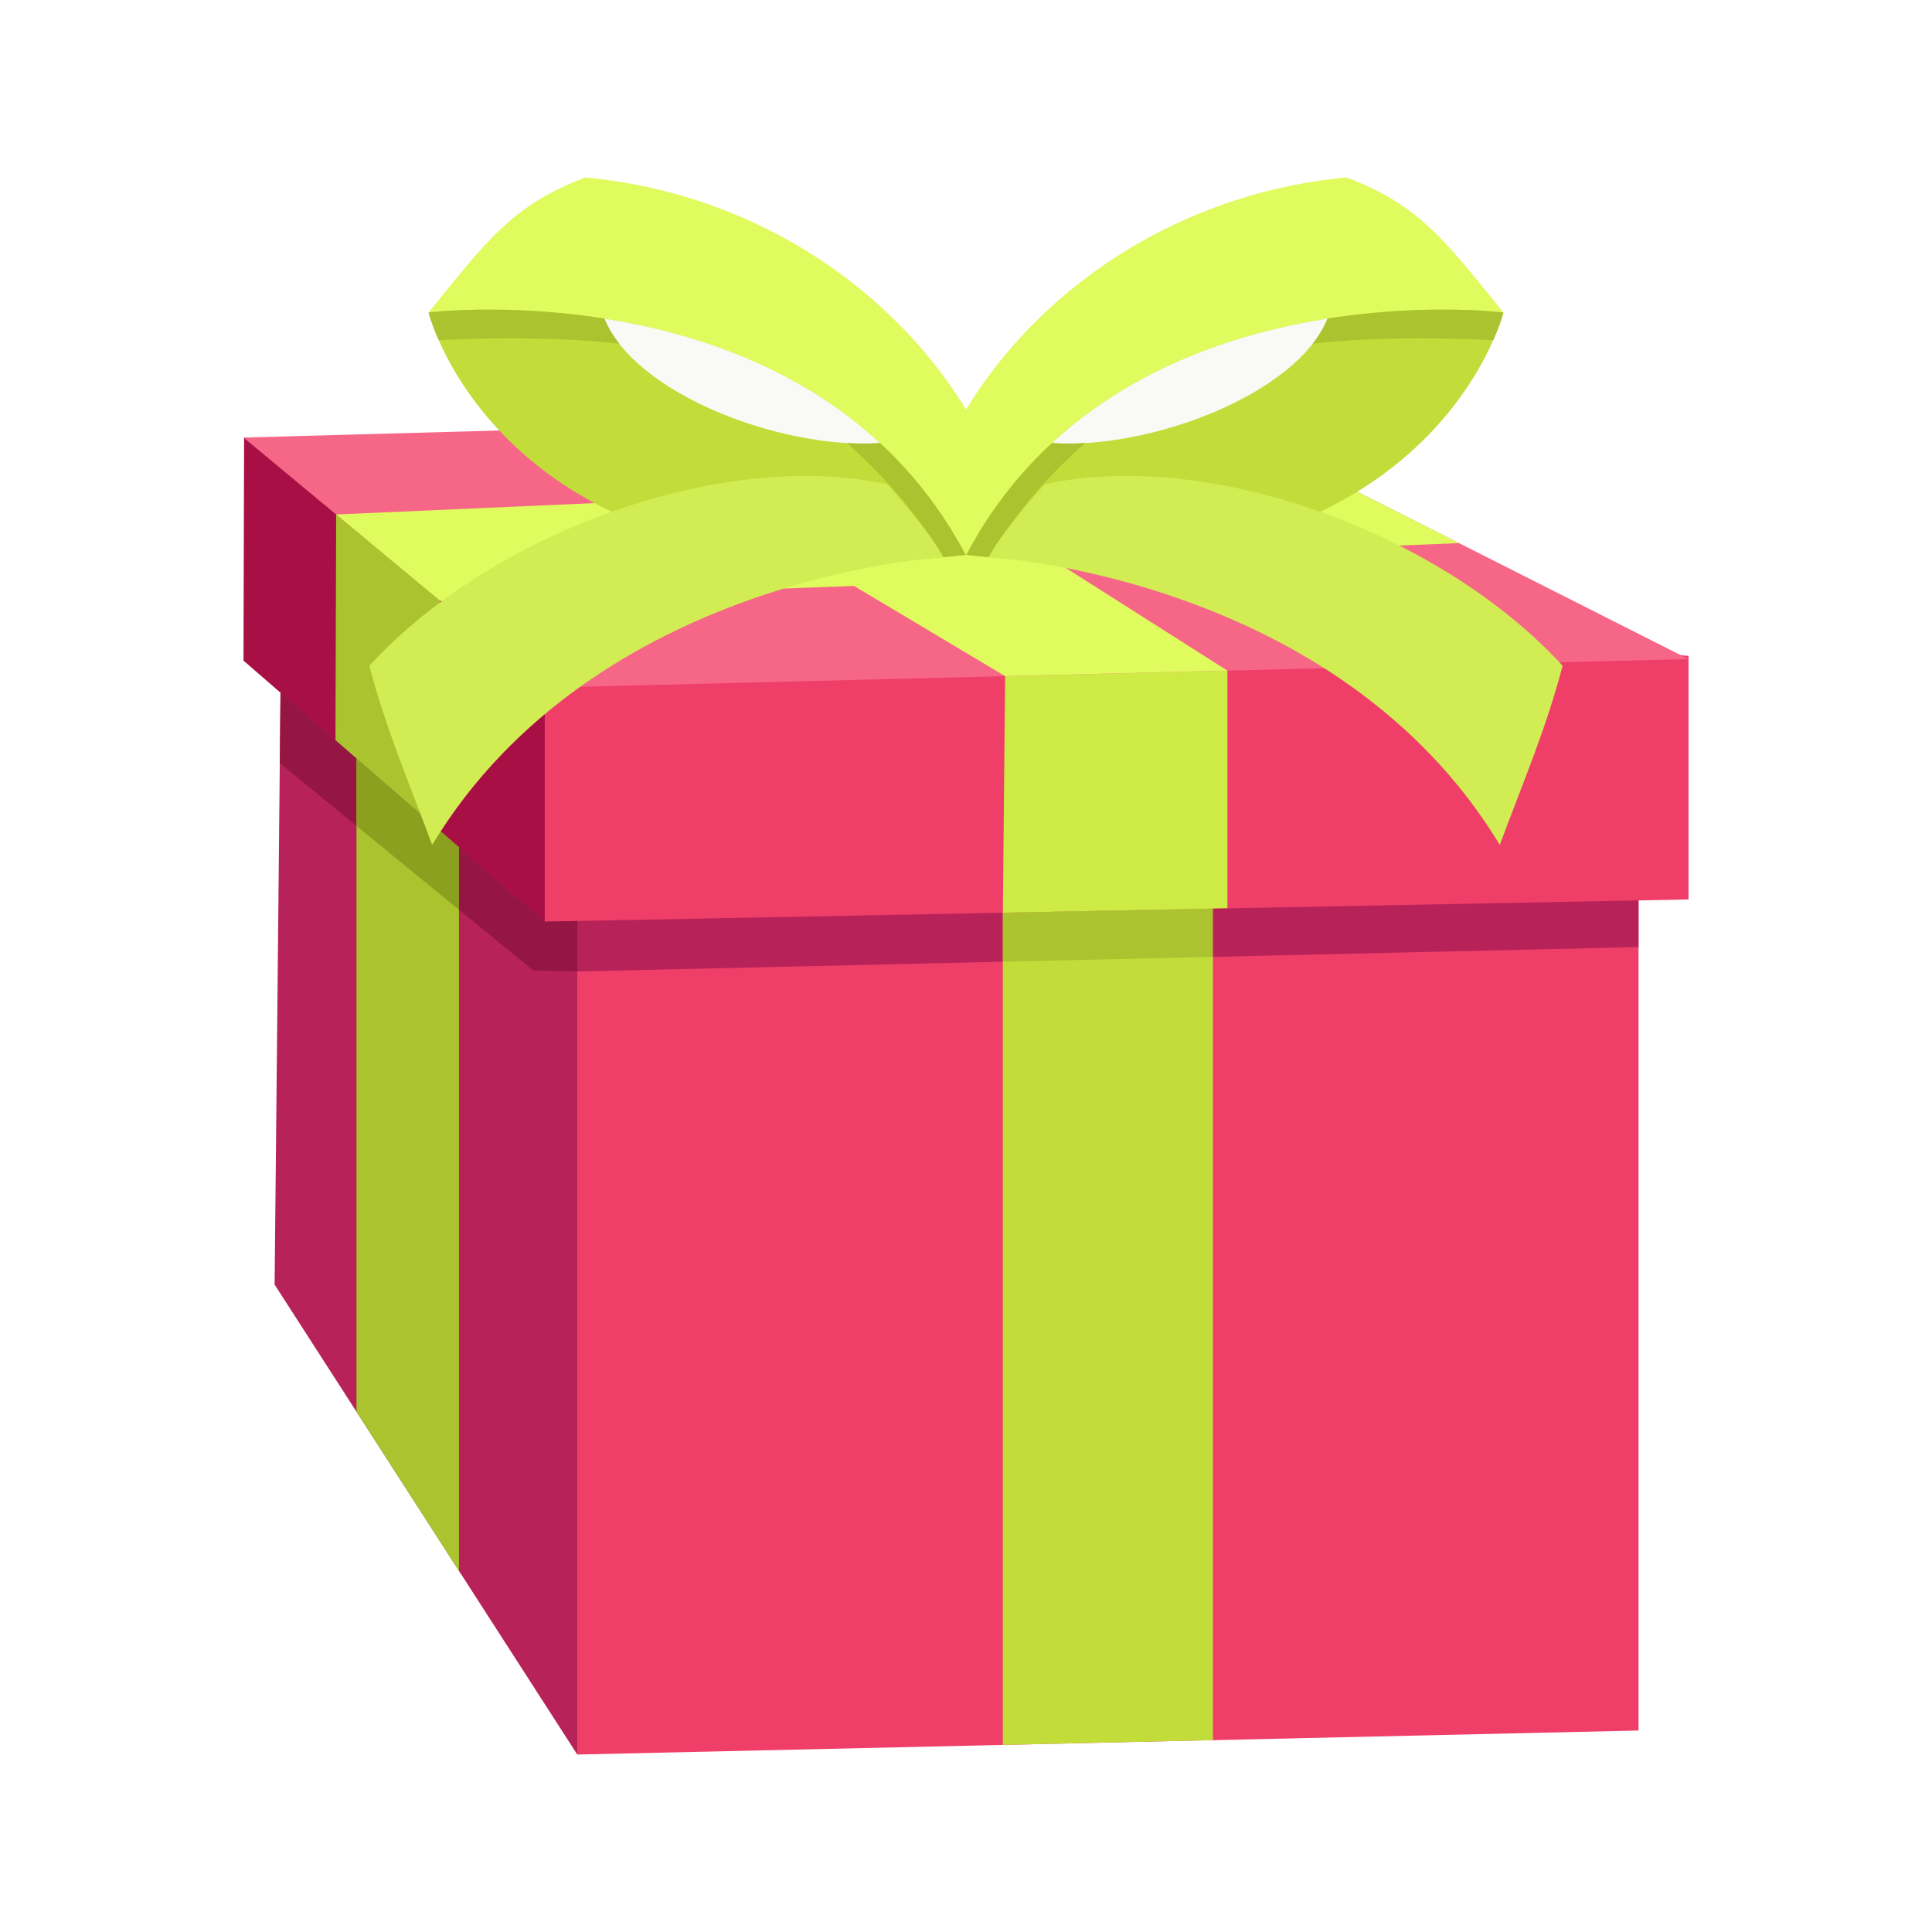
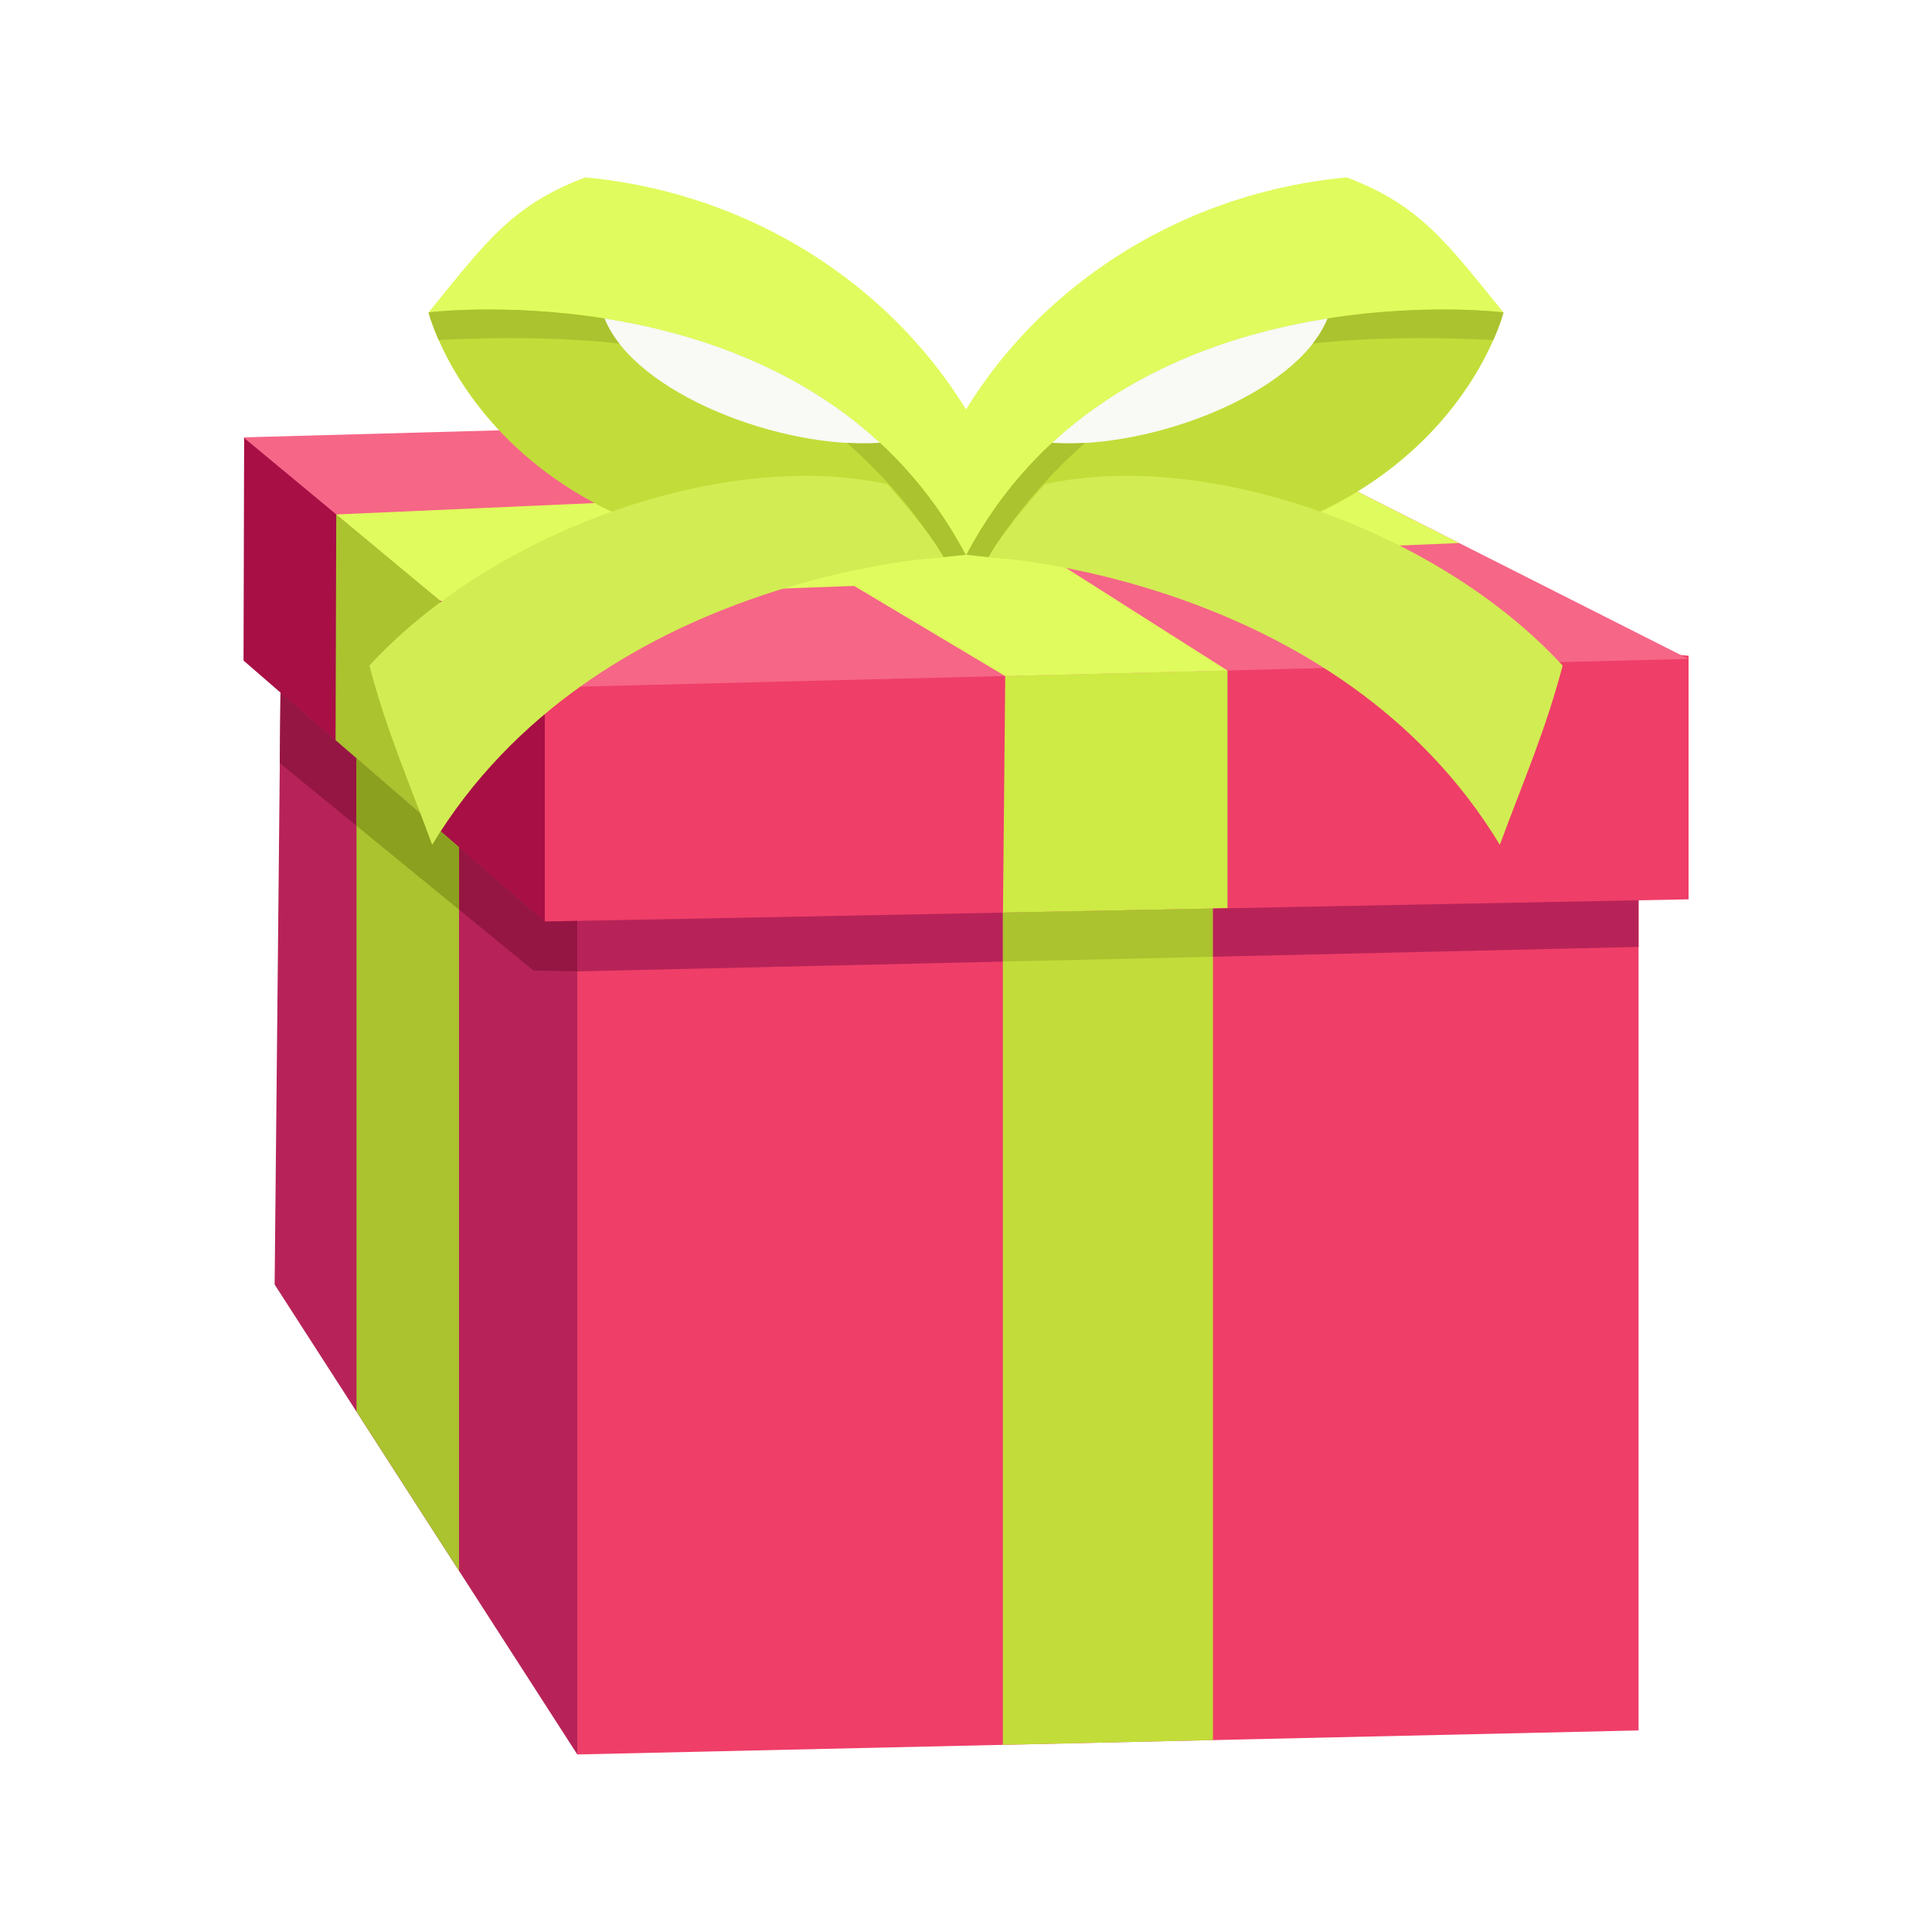
- <svg xmlns="http://www.w3.org/2000/svg" width="45mm" height="45mm" viewBox="0 0 45 45" version="1.1" id="svg2965">
-   <defs id="defs2959" />
-   <g id="layer1" transform="translate(0,-252)">
-     <g transform="matrix(0.3527778,0,0,-0.3527778,-65.01238,364.432)" id="g4285">
-       <g transform="translate(222.4013,272.9312)" id="g468">
-         <path id="path470" style="fill:#b72358;fill-opacity:1;fill-rule:evenodd;stroke:none" d="M 0,0 5.065,-31.958 0,-70.069 l -19.983,31.027 0.536,53.9 z" />
+ <svg xmlns="http://www.w3.org/2000/svg" width="45mm" height="45mm" version="1.1" viewBox="0 0 45 45">
+   <g transform="translate(0,-252)">
+     <g transform="matrix(.35278 0 0 -.35278 -65.012 364.43)">
+       <g transform="translate(222.4 272.93)">
+         <path d="m0 0 5.065-31.958-5.065-38.111-19.983 31.027 0.536 53.9z" fill="#b72358" fill-rule="evenodd" />
      </g>
-       <g transform="translate(222.4013,272.9312)" id="g472">
-         <path id="path474" style="fill:#ef3e68;fill-opacity:1;fill-rule:evenodd;stroke:none" d="M 0,0 70.069,1.586 V -68.483 L 0,-70.069 Z" />
+       <g transform="translate(222.4 272.93)">
+         <path d="m0 0 70.069 1.586v-70.069l-70.069-1.586z" fill="#ef3e68" fill-rule="evenodd" />
      </g>
-       <g transform="translate(264.3716,203.813)" id="g476">
-         <path id="path478" style="fill:#c2dd39;fill-opacity:1;fill-rule:evenodd;stroke:none" d="M 0,0 -13.872,-0.314 V 55.652 L -7.5,55.782 0,55.934 Z" />
+       <g transform="translate(264.37 203.81)">
+         <path d="m0 0-13.872-0.314v55.966l6.372 0.13 7.5 0.152z" fill="#c2dd39" fill-rule="evenodd" />
      </g>
-       <g transform="translate(295.7699,259.32)" id="g480">
-         <path id="path482" style="fill:#ef3e68;fill-opacity:1;fill-rule:evenodd;stroke:none" d="M 0,0 -75.521,-1.466 V 13.981 L -44.276,20.17 0,16.08 Z" />
+       <g transform="translate(295.77 259.32)">
+         <path d="m0 0-75.521-1.466v15.447l31.245 6.189 44.276-4.09z" fill="#ef3e68" fill-rule="evenodd" />
      </g>
-       <g transform="translate(265.3258,258.7296)" id="g484">
-         <path id="path486" style="fill:#ceea44;fill-opacity:1;fill-rule:evenodd;stroke:none" d="M 0,0 -14.826,-0.288 -14.634,19.66 0,19.378 Z" />
+       <g transform="translate(265.33 258.73)">
+         <path d="m0 0-14.826-0.288 0.192 19.948 14.634-0.282z" fill="#ceea44" fill-rule="evenodd" />
      </g>
-       <g transform="translate(220.2493,257.8542)" id="g488">
-         <path id="path490" style="fill:#a70f45;fill-opacity:1;fill-rule:evenodd;stroke:none" d="m 0,0 -19.886,17.234 0.04,14.737 L 0,15.447 Z" />
+       <g transform="translate(220.25 257.85)">
+         <path d="m0 0-19.886 17.234 0.04 14.737 19.846-16.524z" fill="#a70f45" fill-rule="evenodd" />
      </g>
-       <g transform="translate(200.3631,289.8162)" id="g492">
-         <path id="path494" style="fill:#f66687;fill-opacity:1;fill-rule:evenodd;stroke:none" d="M 0,0 63.019,1.738 95.407,-14.627 19.886,-16.515 Z" />
+       <g transform="translate(200.36 289.82)">
+         <path d="m0 0 63.019 1.738 32.388-16.365-75.521-1.888z" fill="#f66687" fill-rule="evenodd" />
      </g>
-       <g transform="translate(250.4996,258.4412)" id="g496">
-         <path id="path498" style="fill:#b72358;fill-opacity:1;fill-rule:evenodd;stroke:none" d="m 0,0 v -3.231 l -25.197,-0.58 -2.901,-0.068 v 3.334 l 2.375,0.048 z" />
+       <g transform="translate(250.5 258.44)">
+         <path d="m0 0v-3.231l-25.197-0.58-2.901-0.068v3.334l2.375 0.048z" fill="#b72358" fill-rule="evenodd" />
      </g>
-       <g transform="translate(250.4996,255.21)" id="g500">
-         <path id="path502" style="fill:#aac32f;fill-opacity:1;fill-rule:evenodd;stroke:none" d="m 0,0 v 3.231 l 13.872,0.27 V 0.319 Z" />
+       <g transform="translate(250.5 255.21)">
+         <path d="m0 0v3.231l13.872 0.27v-3.182z" fill="#aac32f" fill-rule="evenodd" />
      </g>
-       <g transform="translate(264.3716,255.5287)" id="g504">
-         <path id="path506" style="fill:#b72358;fill-opacity:1;fill-rule:evenodd;stroke:none" d="M 0,0 V 3.182 L 0.954,3.201 28.098,3.727 V 0.648 Z" />
+       <g transform="translate(264.37 255.53)">
+         <path d="m0 0v3.182l0.954 0.019 27.144 0.526v-3.079z" fill="#b72358" fill-rule="evenodd" />
      </g>
-       <g transform="translate(213.3551,279.0278)" id="g508">
-         <path id="path510" style="fill:#aac32f;fill-opacity:1;fill-rule:evenodd;stroke:none" d="M 0,0 -0.07,-15.139 -6.92,-9.203 -6.874,5.708 -1.664,1.4 Z" />
+       <g transform="translate(213.36 279.03)">
+         <path d="m0 0-0.07-15.139-6.85 5.936 0.046 14.911 5.21-4.308z" fill="#aac32f" fill-rule="evenodd" />
      </g>
-       <g transform="translate(214.5918,262.757)" id="g512">
-         <path id="path514" style="fill:#aac32f;fill-opacity:1;fill-rule:evenodd;stroke:none" d="m 0,0 v -47.771 l -6.767,10.512 V 5.867 l 5.461,-4.735 z" />
+       <g transform="translate(214.59 262.76)">
+         <path d="m0 0v-47.771l-6.767 10.512v43.126l5.461-4.735z" fill="#aac32f" fill-rule="evenodd" />
      </g>
-       <g transform="translate(207.8243,268.6237)" id="g516">
-         <path id="path518" style="fill:#951643;fill-opacity:1;fill-rule:evenodd;stroke:none" d="m 0,0 v -4.447 l -5.062,4.141 0.046,4.65 3.627,-3.143 z" />
+       <g transform="translate(207.82 268.62)">
+         <path d="m0 0v-4.447l-5.062 4.141 0.046 4.65 3.627-3.143z" fill="#951643" fill-rule="evenodd" />
      </g>
-       <g transform="translate(207.8243,264.1766)" id="g520">
-         <path id="path522" style="fill:#8aa01e;fill-opacity:1;fill-rule:evenodd;stroke:none" d="M 0,0 V 4.447 L 5.461,-0.288 6.767,-1.42 v -4.116 z" />
+       <g transform="translate(207.82 264.18)">
+         <path d="m0 0v4.447l5.461-4.735 1.306-1.132v-4.116z" fill="#8aa01e" fill-rule="evenodd" />
      </g>
-       <g transform="translate(214.5918,258.6408)" id="g524">
-         <path id="path526" style="fill:#951643;fill-opacity:1;fill-rule:evenodd;stroke:none" d="M 0,0 V 4.116 L 5.657,-0.787 7.81,-0.744 V -4.078 L 4.916,-4.022 Z" />
+       <g transform="translate(214.59 258.64)">
+         <path d="m0 0v4.116l5.657-4.903 2.153 0.043v-3.334l-2.894 0.056z" fill="#951643" fill-rule="evenodd" />
      </g>
-       <g transform="translate(206.9251,284.7549)" id="g528">
-         <path id="path530" style="fill:#e0fb5d;fill-opacity:1;fill-rule:evenodd;stroke:none" d="m 0,0 26.433,1.167 -7.698,4.592 12.919,0.357 6.099,-3.679 25.338,1.011 10.598,-5.354 -26.775,-1.122 4.518,-2.87 0.996,-0.634 5.973,-3.794 -14.677,-0.366 -6.617,3.95 -3.359,2.004 L 7.45,-5.69 6.43,-5.727 -0.444,-0.019 Z" />
+       <g transform="translate(206.93 284.75)">
+         <path d="m0 0 26.433 1.167-7.698 4.592 12.919 0.357 6.099-3.679 25.338 1.011 10.598-5.354-26.775-1.122 4.518-2.87 0.996-0.634 5.973-3.794-14.677-0.366-6.617 3.95-3.359 2.004-26.298-0.952-1.02-0.037-6.874 5.708z" fill="#e0fb5d" fill-rule="evenodd" />
      </g>
-       <g transform="translate(212.5818,298.0745)" id="g532">
-         <path id="path534" style="fill:#e0fb5d;fill-opacity:1;fill-rule:evenodd;stroke:none" d="m 0,0 c 0,0 18.525,1.973 30.145,-10.311 1.637,-1.731 4.068,-3.332 5.315,-5.693 l 2.417,4.746 C 33.79,-0.556 23.231,7.716 10.35,8.914 5.453,7.07 3.719,4.554 0,0" />
+       <g transform="translate(212.58 298.07)">
+         <path d="m0 0s18.525 1.973 30.145-10.311c1.637-1.731 4.068-3.332 5.315-5.693l2.417 4.746c-4.087 10.702-14.646 18.974-27.527 20.172-4.897-1.844-6.631-4.36-10.35-8.914" fill="#e0fb5d" fill-rule="evenodd" />
      </g>
-       <g transform="translate(212.5818,298.0745)" id="g536">
-         <path id="path538" style="fill:#c2dd39;fill-opacity:1;fill-rule:evenodd;stroke:none" d="m 0,0 c 0,0 4.848,-19.54 35.46,-16.004 -1.188,2.249 -2.59,4.191 -4.135,5.864 C 19.734,2.426 0,0 0,0" />
+       <g transform="translate(212.58 298.07)">
+         <path d="m 0,0 c 0,0 4.848,-19.54 35.46,-16.004 -1.188,2.249 -2.59,4.191 -4.135,5.864 C 19.734,2.426 0,0 0,0" fill="#c2dd39" fill-rule="evenodd" />
      </g>
-       <g transform="translate(224.193,297.6703)" id="g540">
-         <path id="path542" style="fill:#f9f9f6;fill-opacity:1;fill-rule:evenodd;stroke:none" d="M 0,0 C 2.007,-4.97 11.668,-8.652 18.197,-8.217 12.693,-3.122 5.782,-0.912 0,0" />
+       <g transform="translate(224.19 297.67)">
+         <path d="M 0,0 C 2.007,-4.97 11.668,-8.652 18.197,-8.217 12.693,-3.122 5.782,-0.912 0,0" fill="#f9f9f6" fill-rule="evenodd" />
      </g>
-       <g transform="translate(213.2513,296.247)" id="g544">
-         <path id="path546" style="fill:#aac32f;fill-opacity:1;fill-rule:evenodd;stroke:none" d="M 0,0 C 4.497,0.223 8.471,0.147 11.92,-0.234 11.504,0.298 11.173,0.852 10.942,1.423 4.417,2.451 -0.67,1.826 -0.67,1.826 -0.67,1.826 -0.494,1.12 0,0" />
+       <g transform="translate(213.25 296.25)">
+         <path d="m0 0c4.497 0.223 8.471 0.147 11.92-0.234-0.416 0.532-0.747 1.086-0.978 1.657-6.525 1.028-11.612 0.403-11.612 0.403s0.176-0.706 0.67-1.826" fill="#aac32f" fill-rule="evenodd" />
      </g>
-       <g transform="translate(241.4038,288.3457)" id="g548">
-         <path id="path550" style="fill:#aac32f;fill-opacity:1;fill-rule:evenodd;stroke:none" d="M 0,0 C 2.07,-2 3.79,-4.142 5.166,-6.429 5.65,-6.384 6.142,-6.333 6.638,-6.275 5.45,-4.027 4.048,-2.085 2.503,-0.41 2.364,-0.256 2.22,-0.106 2.077,0.041 1.72,0.411 1.356,0.766 0.986,1.108 0.543,1.077 0.088,1.066 -0.379,1.075 -0.647,1.078 -0.921,1.089 -1.195,1.105 -0.785,0.743 -0.386,0.373 0,0" />
+       <g transform="translate(241.4 288.35)">
+         <path d="m0 0c2.07-2 3.79-4.142 5.166-6.429 0.484 0.045 0.976 0.096 1.472 0.154-1.188 2.248-2.59 4.19-4.135 5.865-0.139 0.154-0.283 0.304-0.426 0.451-0.357 0.37-0.721 0.725-1.091 1.067-0.443-0.031-0.898-0.042-1.365-0.033-0.268 3e-3 -0.542 0.014-0.816 0.03 0.41-0.362 0.809-0.732 1.195-1.105" fill="#aac32f" fill-rule="evenodd" />
      </g>
-       <g transform="translate(212.8201,262.92)" id="g552">
-         <path id="path554" style="fill:#d2ec53;fill-opacity:1;fill-rule:evenodd;stroke:none" d="m 0,0 c 10.75,17.772 33.75,18.996 33.75,18.996 -0.756,1.475 -3.203,4.268 -3.712,4.811 C 19.467,26.162 4.117,20.827 -4.147,11.831 -3.005,7.5 -1.558,4.222 0,0" />
+       <g transform="translate(212.82 262.92)">
+         <path d="m0 0c10.75 17.772 33.75 18.996 33.75 18.996-0.756 1.475-3.203 4.268-3.712 4.811-10.571 2.355-25.921-2.98-34.185-11.976 1.142-4.331 2.589-7.609 4.147-11.831" fill="#d2ec53" fill-rule="evenodd" />
      </g>
-       <g transform="translate(283.5491,298.0745)" id="g556">
-         <path id="path558" style="fill:#e0fb5d;fill-opacity:1;fill-rule:evenodd;stroke:none" d="m 0,0 c 0,0 -18.525,1.973 -30.145,-10.311 -1.636,-1.731 -4.067,-3.332 -5.315,-5.693 l -2.415,4.746 C -33.79,-0.556 -23.23,7.716 -10.35,8.914 -5.452,7.07 -3.719,4.554 0,0" />
+       <g transform="translate(283.55 298.07)">
+         <path d="m0 0s-18.525 1.973-30.145-10.311c-1.636-1.731-4.067-3.332-5.315-5.693l-2.415 4.746c4.085 10.702 14.645 18.974 27.525 20.172 4.898-1.844 6.631-4.36 10.35-8.914" fill="#e0fb5d" fill-rule="evenodd" />
      </g>
-       <g transform="translate(283.5491,298.0745)" id="g560">
-         <path id="path562" style="fill:#c2dd39;fill-opacity:1;fill-rule:evenodd;stroke:none" d="m 0,0 c 0,0 -4.847,-19.54 -35.46,-16.004 1.189,2.249 2.591,4.191 4.136,5.864 C -19.734,2.426 0,0 0,0" />
+       <g transform="translate(283.55 298.07)">
+         <path d="m 0,0 c 0,0 -4.847,-19.54 -35.46,-16.004 1.189,2.249 2.591,4.191 4.136,5.864 C -19.734,2.426 0,0 0,0" fill="#c2dd39" fill-rule="evenodd" />
      </g>
-       <g transform="translate(271.9387,297.6703)" id="g564">
-         <path id="path566" style="fill:#f9f9f6;fill-opacity:1;fill-rule:evenodd;stroke:none" d="M 0,0 C -2.007,-4.97 -11.668,-8.652 -18.197,-8.217 -12.694,-3.122 -5.784,-0.912 0,0" />
+       <g transform="translate(271.94 297.67)">
+         <path d="m0 0c-2.007-4.97-11.668-8.652-18.197-8.217 5.503 5.095 12.413 7.305 18.197 8.217" fill="#f9f9f6" fill-rule="evenodd" />
      </g>
-       <g transform="translate(282.8795,296.247)" id="g568">
-         <path id="path570" style="fill:#aac32f;fill-opacity:1;fill-rule:evenodd;stroke:none" d="m 0,0 c -4.498,0.223 -8.47,0.147 -11.919,-0.234 0.416,0.532 0.747,1.086 0.978,1.657 C -4.416,2.451 0.67,1.826 0.67,1.826 0.67,1.826 0.495,1.12 0,0" />
+       <g transform="translate(282.88 296.25)">
+         <path d="m0 0c-4.498 0.223-8.47 0.147-11.919-0.234 0.416 0.532 0.747 1.086 0.978 1.657 6.525 1.028 11.611 0.403 11.611 0.403s-0.175-0.706-0.67-1.826" fill="#aac32f" fill-rule="evenodd" />
      </g>
-       <g transform="translate(254.7279,288.3457)" id="g572">
-         <path id="path574" style="fill:#aac32f;fill-opacity:1;fill-rule:evenodd;stroke:none" d="m 0,0 c -2.069,-2 -3.79,-4.142 -5.166,-6.429 -0.484,0.045 -0.976,0.096 -1.473,0.154 1.189,2.248 2.591,4.19 4.136,5.865 0.14,0.154 0.284,0.304 0.426,0.451 0.357,0.37 0.721,0.725 1.091,1.067 C -0.545,1.077 -0.088,1.066 0.379,1.075 0.647,1.078 0.92,1.089 1.195,1.105 0.784,0.743 0.386,0.373 0,0" />
+       <g transform="translate(254.73 288.35)">
+         <path d="m0 0c-2.069-2-3.79-4.142-5.166-6.429-0.484 0.045-0.976 0.096-1.473 0.154 1.189 2.248 2.591 4.19 4.136 5.865 0.14 0.154 0.284 0.304 0.426 0.451 0.357 0.37 0.721 0.725 1.091 1.067 0.441-0.031 0.898-0.042 1.365-0.033 0.268 3e-3 0.541 0.014 0.816 0.03-0.411-0.362-0.809-0.732-1.195-1.105" fill="#aac32f" fill-rule="evenodd" />
      </g>
-       <g transform="translate(283.3116,262.92)" id="g576">
-         <path id="path578" style="fill:#d2ec53;fill-opacity:1;fill-rule:evenodd;stroke:none" d="m 0,0 c -10.75,17.772 -33.75,18.996 -33.75,18.996 0.756,1.475 3.203,4.268 3.713,4.811 10.57,2.355 25.92,-2.98 34.184,-11.976 C 3.004,7.5 1.558,4.222 0,0" />
+       <g transform="translate(283.31 262.92)">
+         <path d="m 0,0 c -10.75,17.772 -33.75,18.996 -33.75,18.996 0.756,1.475 3.203,4.268 3.713,4.811 10.57,2.355 25.92,-2.98 34.184,-11.976 C 3.004,7.5 1.558,4.222 0,0" fill="#d2ec53" fill-rule="evenodd" />
      </g>
    </g>
  </g>
</svg>
